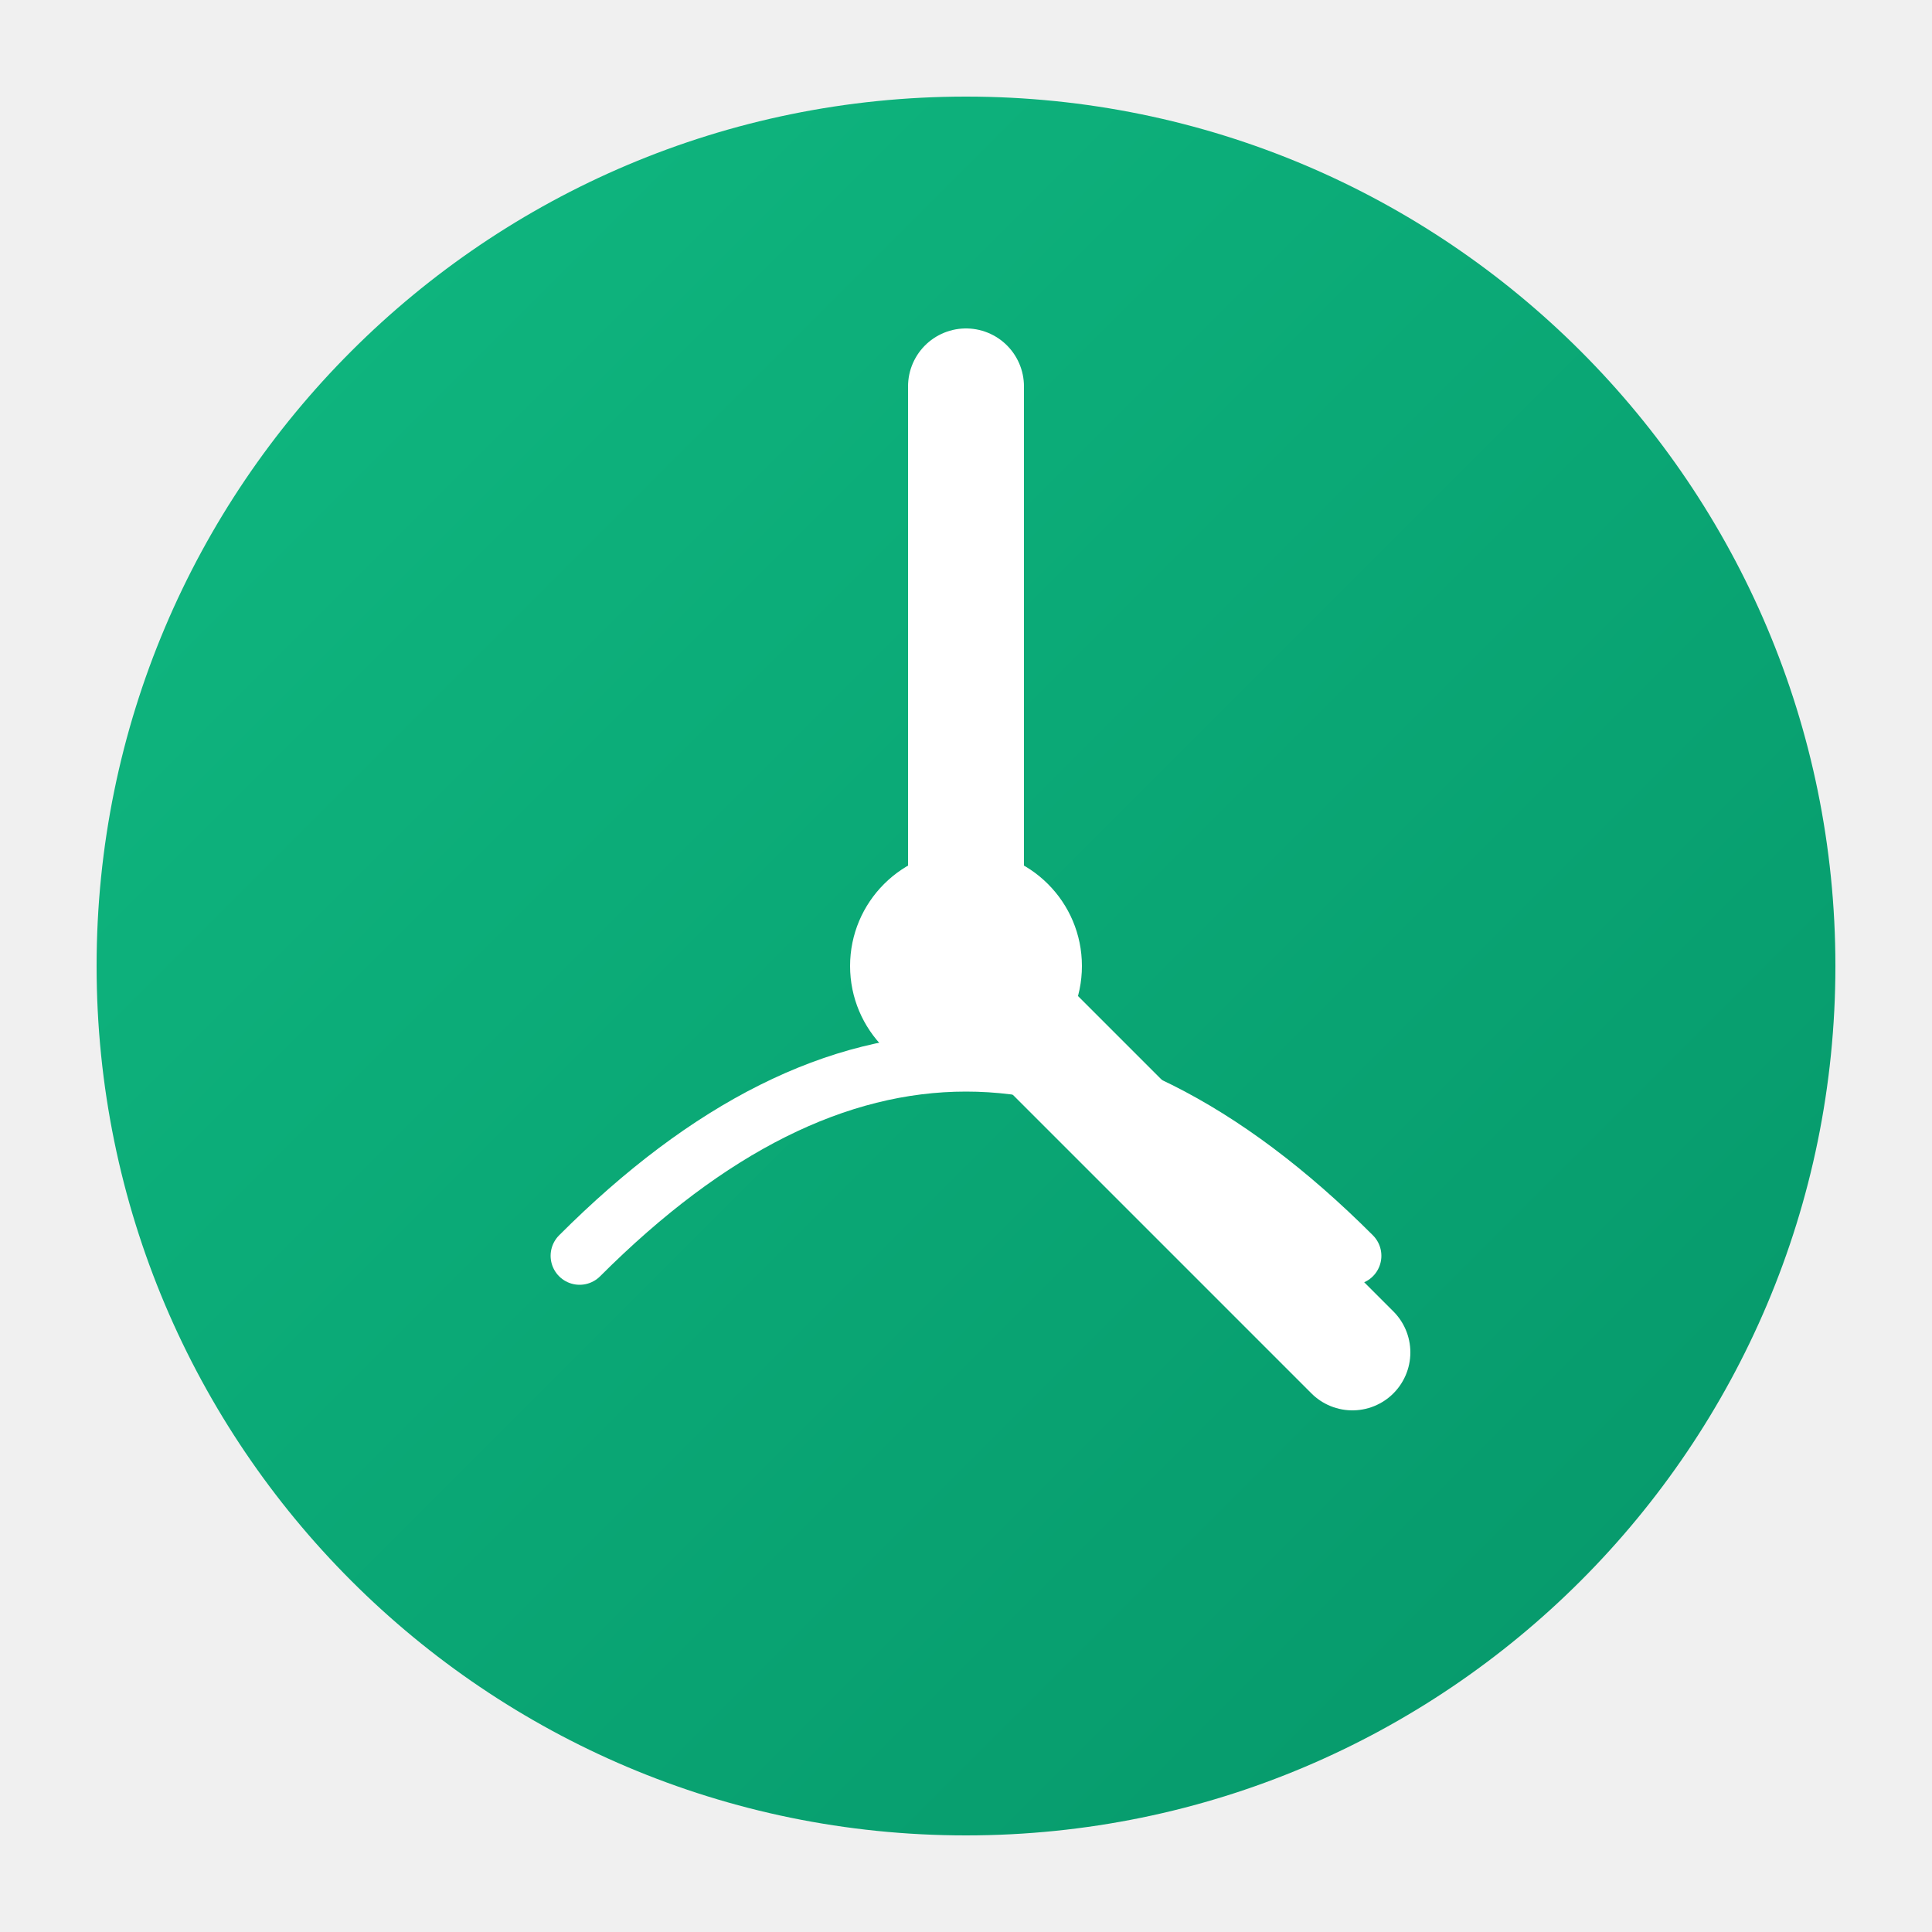
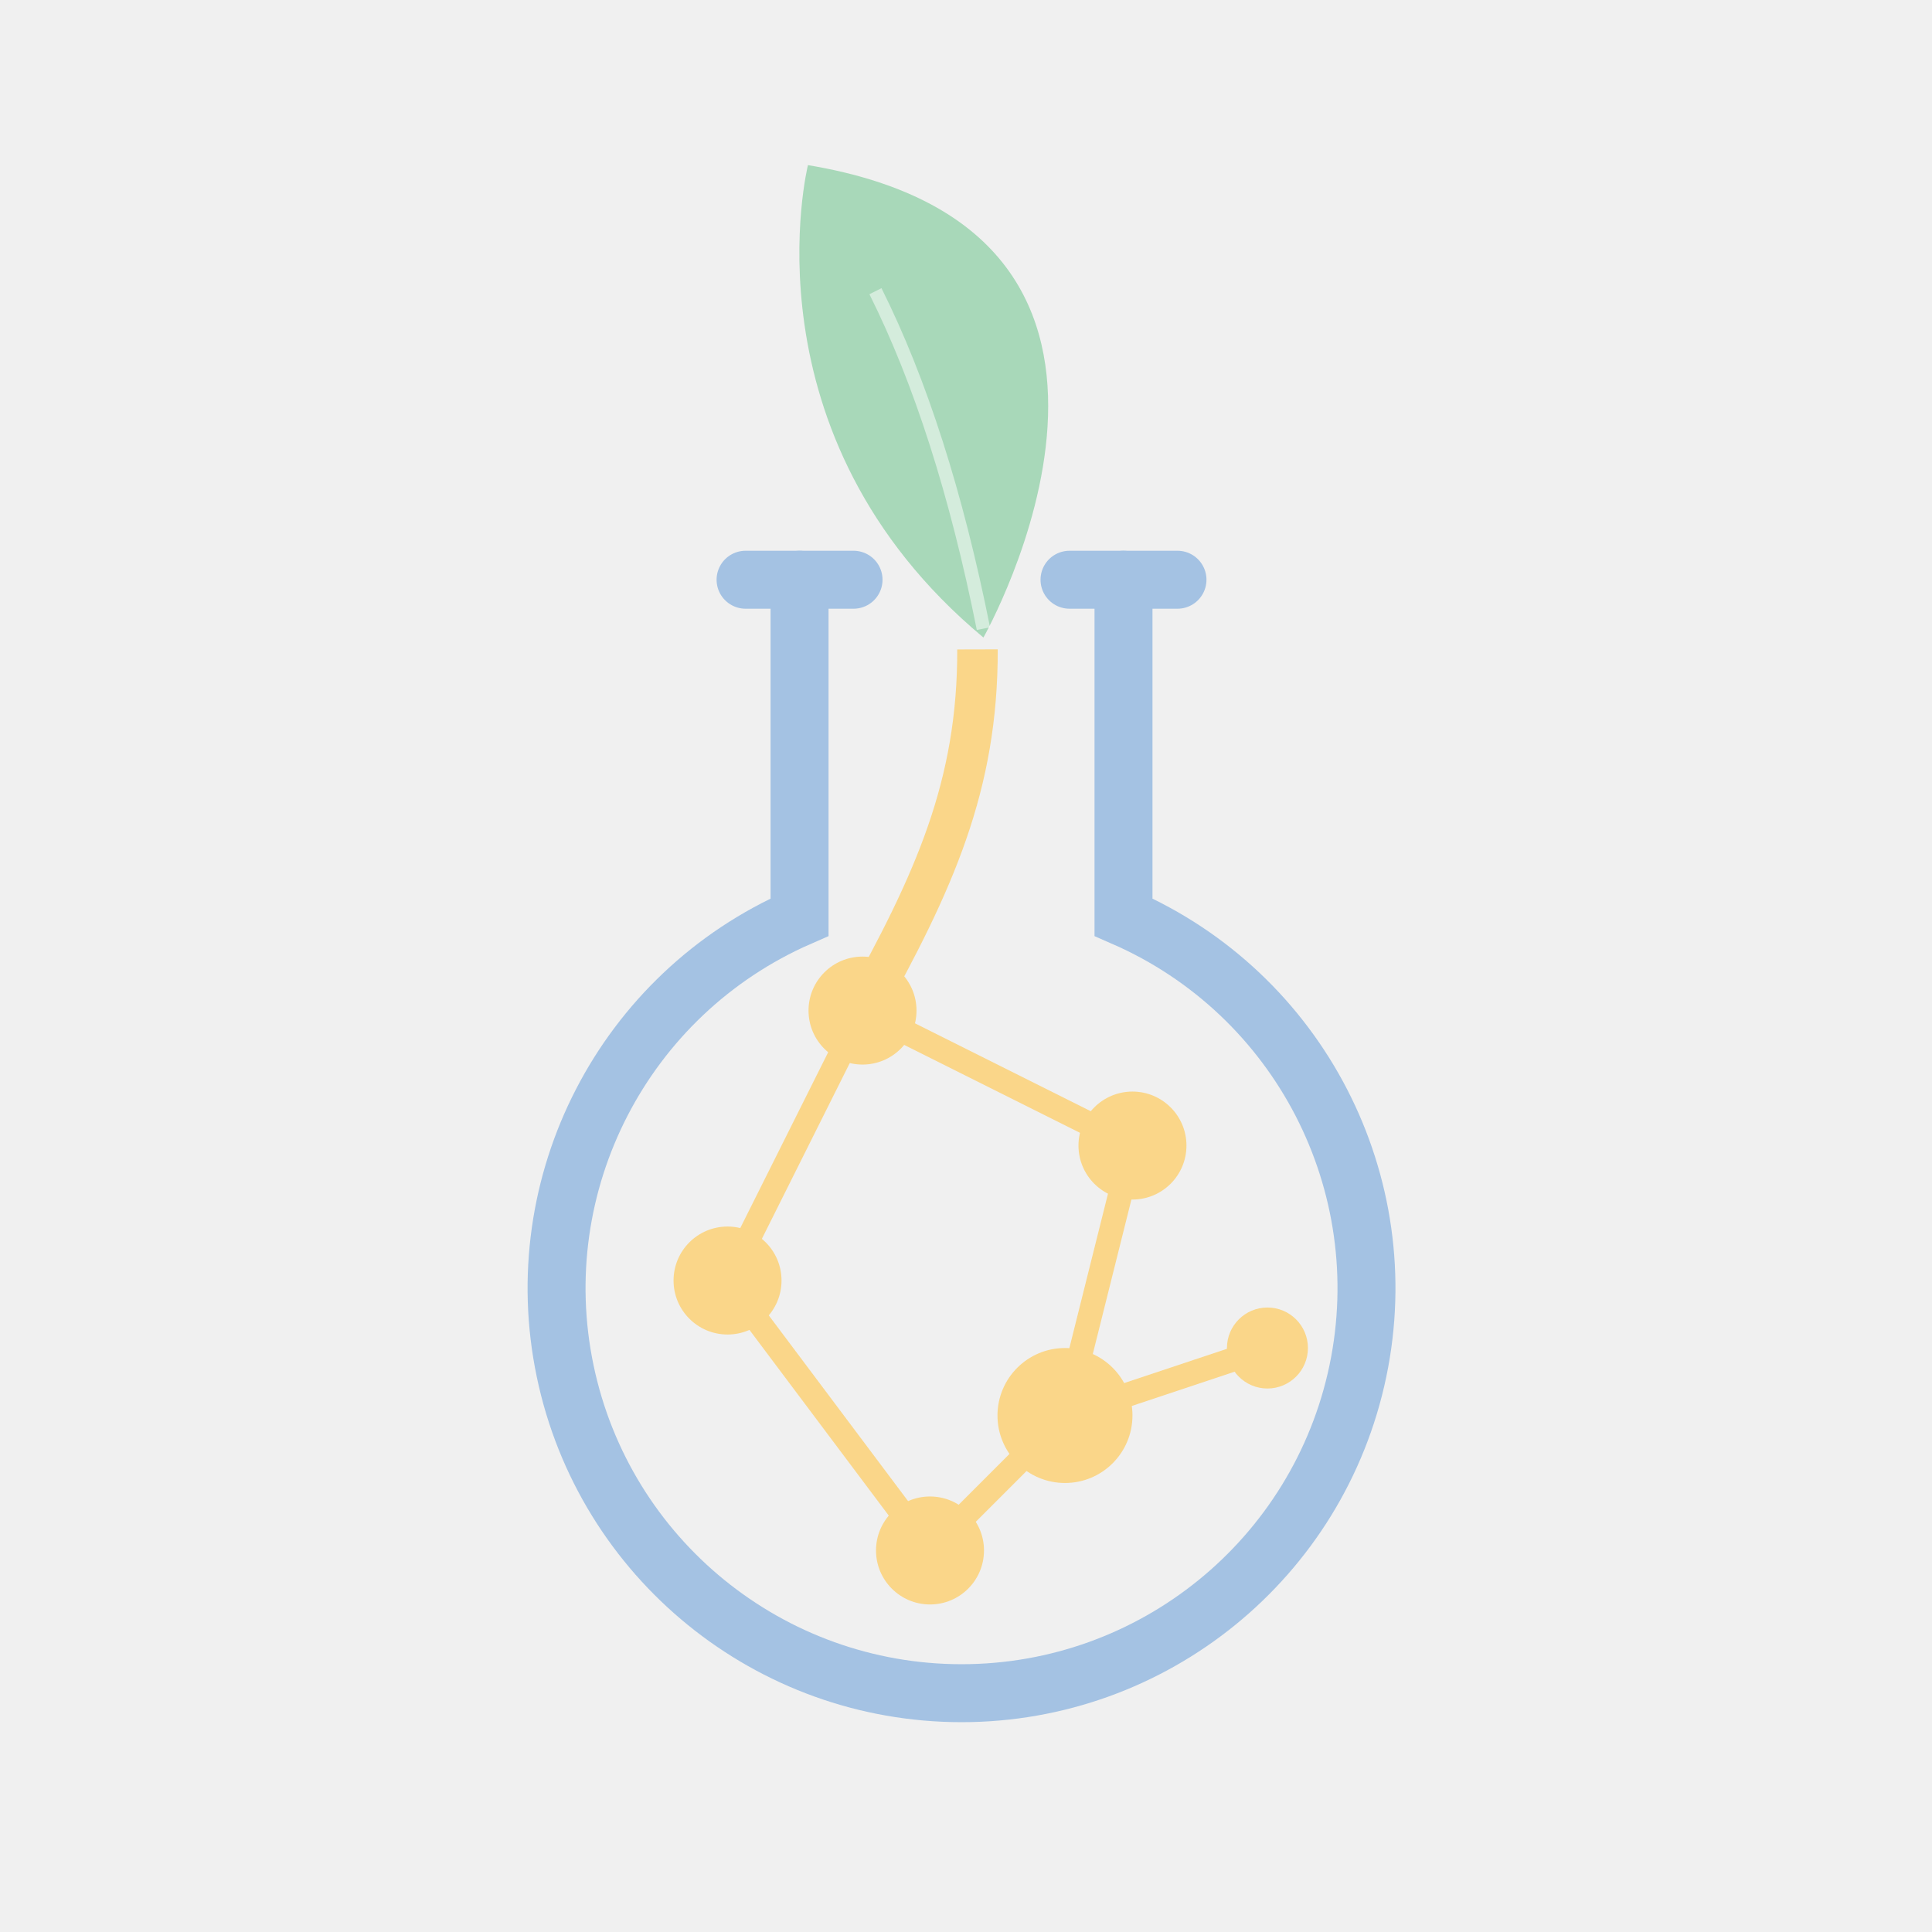
- <svg xmlns="http://www.w3.org/2000/svg" viewBox="0 0 100 100">
-   <defs>
-     <linearGradient id="grad" x1="0%" y1="0%" x2="100%" y2="100%">
-       <stop offset="0%" style="stop-color:#10B981;stop-opacity:1" />
-       <stop offset="100%" style="stop-color:#059669;stop-opacity:1" />
-     </linearGradient>
+ <svg xmlns="http://www.w3.org/2000/svg" viewBox="0 0 200 200" version="1.1" id="svg16" width="200" height="200">
+   <defs id="defs1">
+     <style id="style1">
+       .text-gray { fill: #E0E6ED; font-family: 'Arial', sans-serif; font-weight: bold; }
+       .text-blue { fill: #A4C2E3; font-family: 'Arial', sans-serif; font-weight: bold; }
+       .flask-stroke { fill: none; stroke: #A4C2E3; stroke-width: 6; stroke-linecap: round; }
+       .network-node { fill: #FAD689; }
+       .network-line { stroke: #FAD689; stroke-width: 2.5; }
+       .leaf-green { fill: #A8D8B9; }
+     </style>
  </defs>
-   <circle cx="50" cy="50" r="45" fill="url(#grad)" />
-   <path d="M50 20 L50 50 L70 70" stroke="white" stroke-width="6" fill="none" stroke-linecap="round" />
-   <circle cx="50" cy="50" r="6" fill="white" />
-   <path d="M30 65 Q50 45 70 65" stroke="white" stroke-width="3" fill="none" stroke-linecap="round" />
+   <g id="g16" transform="translate(0.310987,1.865922)">
+     <g transform="translate(18.88487,20.70659)" id="g15">
+       <g transform="translate(22.66465,41.92139)" id="g11">
+         <line x1="47.427" y1="40.121" x2="75.372" y2="54.094" class="network-line" id="line1" />
+         <line x1="75.372" y1="54.094" x2="68.385" y2="82.039" class="network-line" id="line2" />
+         <line x1="47.427" y1="40.121" x2="33.454" y2="68.066" class="network-line" id="line3" />
+         <line x1="33.454" y1="68.066" x2="54.413" y2="96.011" class="network-line" id="line4" />
+         <line x1="68.385" y1="82.039" x2="54.413" y2="96.011" class="network-line" id="line5" />
+         <line x1="68.385" y1="82.039" x2="89.344" y2="75.052" class="network-line" id="line6" />
+         <circle cx="47.427" cy="40.121" class="network-node" id="circle6" r="5.589" style="stroke-width:1.397" />
+         <circle cx="75.372" cy="54.094" class="network-node" id="circle7" r="5.589" style="stroke-width:1.397" />
+         <circle cx="33.454" cy="68.066" class="network-node" id="circle8" r="5.589" style="stroke-width:1.397" />
+         <circle cx="68.385" cy="82.039" class="network-node" id="circle9" r="6.986" style="stroke-width:1.397" />
+         <circle cx="54.413" cy="96.011" class="network-node" id="circle10" r="5.589" style="stroke-width:1.397" />
+         <circle cx="89.344" cy="75.052" class="network-node" id="circle11" r="4.192" style="stroke-width:1.397" />
+         <path d="M 47.427,40.121 C 54.856,26.789 59.365,16.83 59.329,2.732" fill="none" stroke="#fad689" stroke-width="4.192" id="path11" />
+       </g>
+       <path d="m 63.574,51.413 v -13.972 m 33.534,13.972 v -13.972 m -33.534,13.972 v 20.959 a 41.917,41.917 0 1 0 33.534,0 V 51.413" class="flask-stroke" id="path12" />
+       <path d="m 57.985,37.441 h 11.178 m 22.356,0 h 11.178" class="flask-stroke" stroke-width="6" id="path13" />
+       <path d="m 82.608,43.424 c 0,0 23.753,-41.917 -18.164,-48.904 0,0 -6.986,27.945 18.164,48.904 z" class="leaf-green" id="path14" style="stroke-width:1.397" />
+       <path d="M 71.43,7.572 Q 78.416,21.544 82.608,42.503" fill="none" stroke="#ffffff" stroke-width="1.397" opacity="0.5" id="path15" />
+     </g>
+   </g>
</svg>
